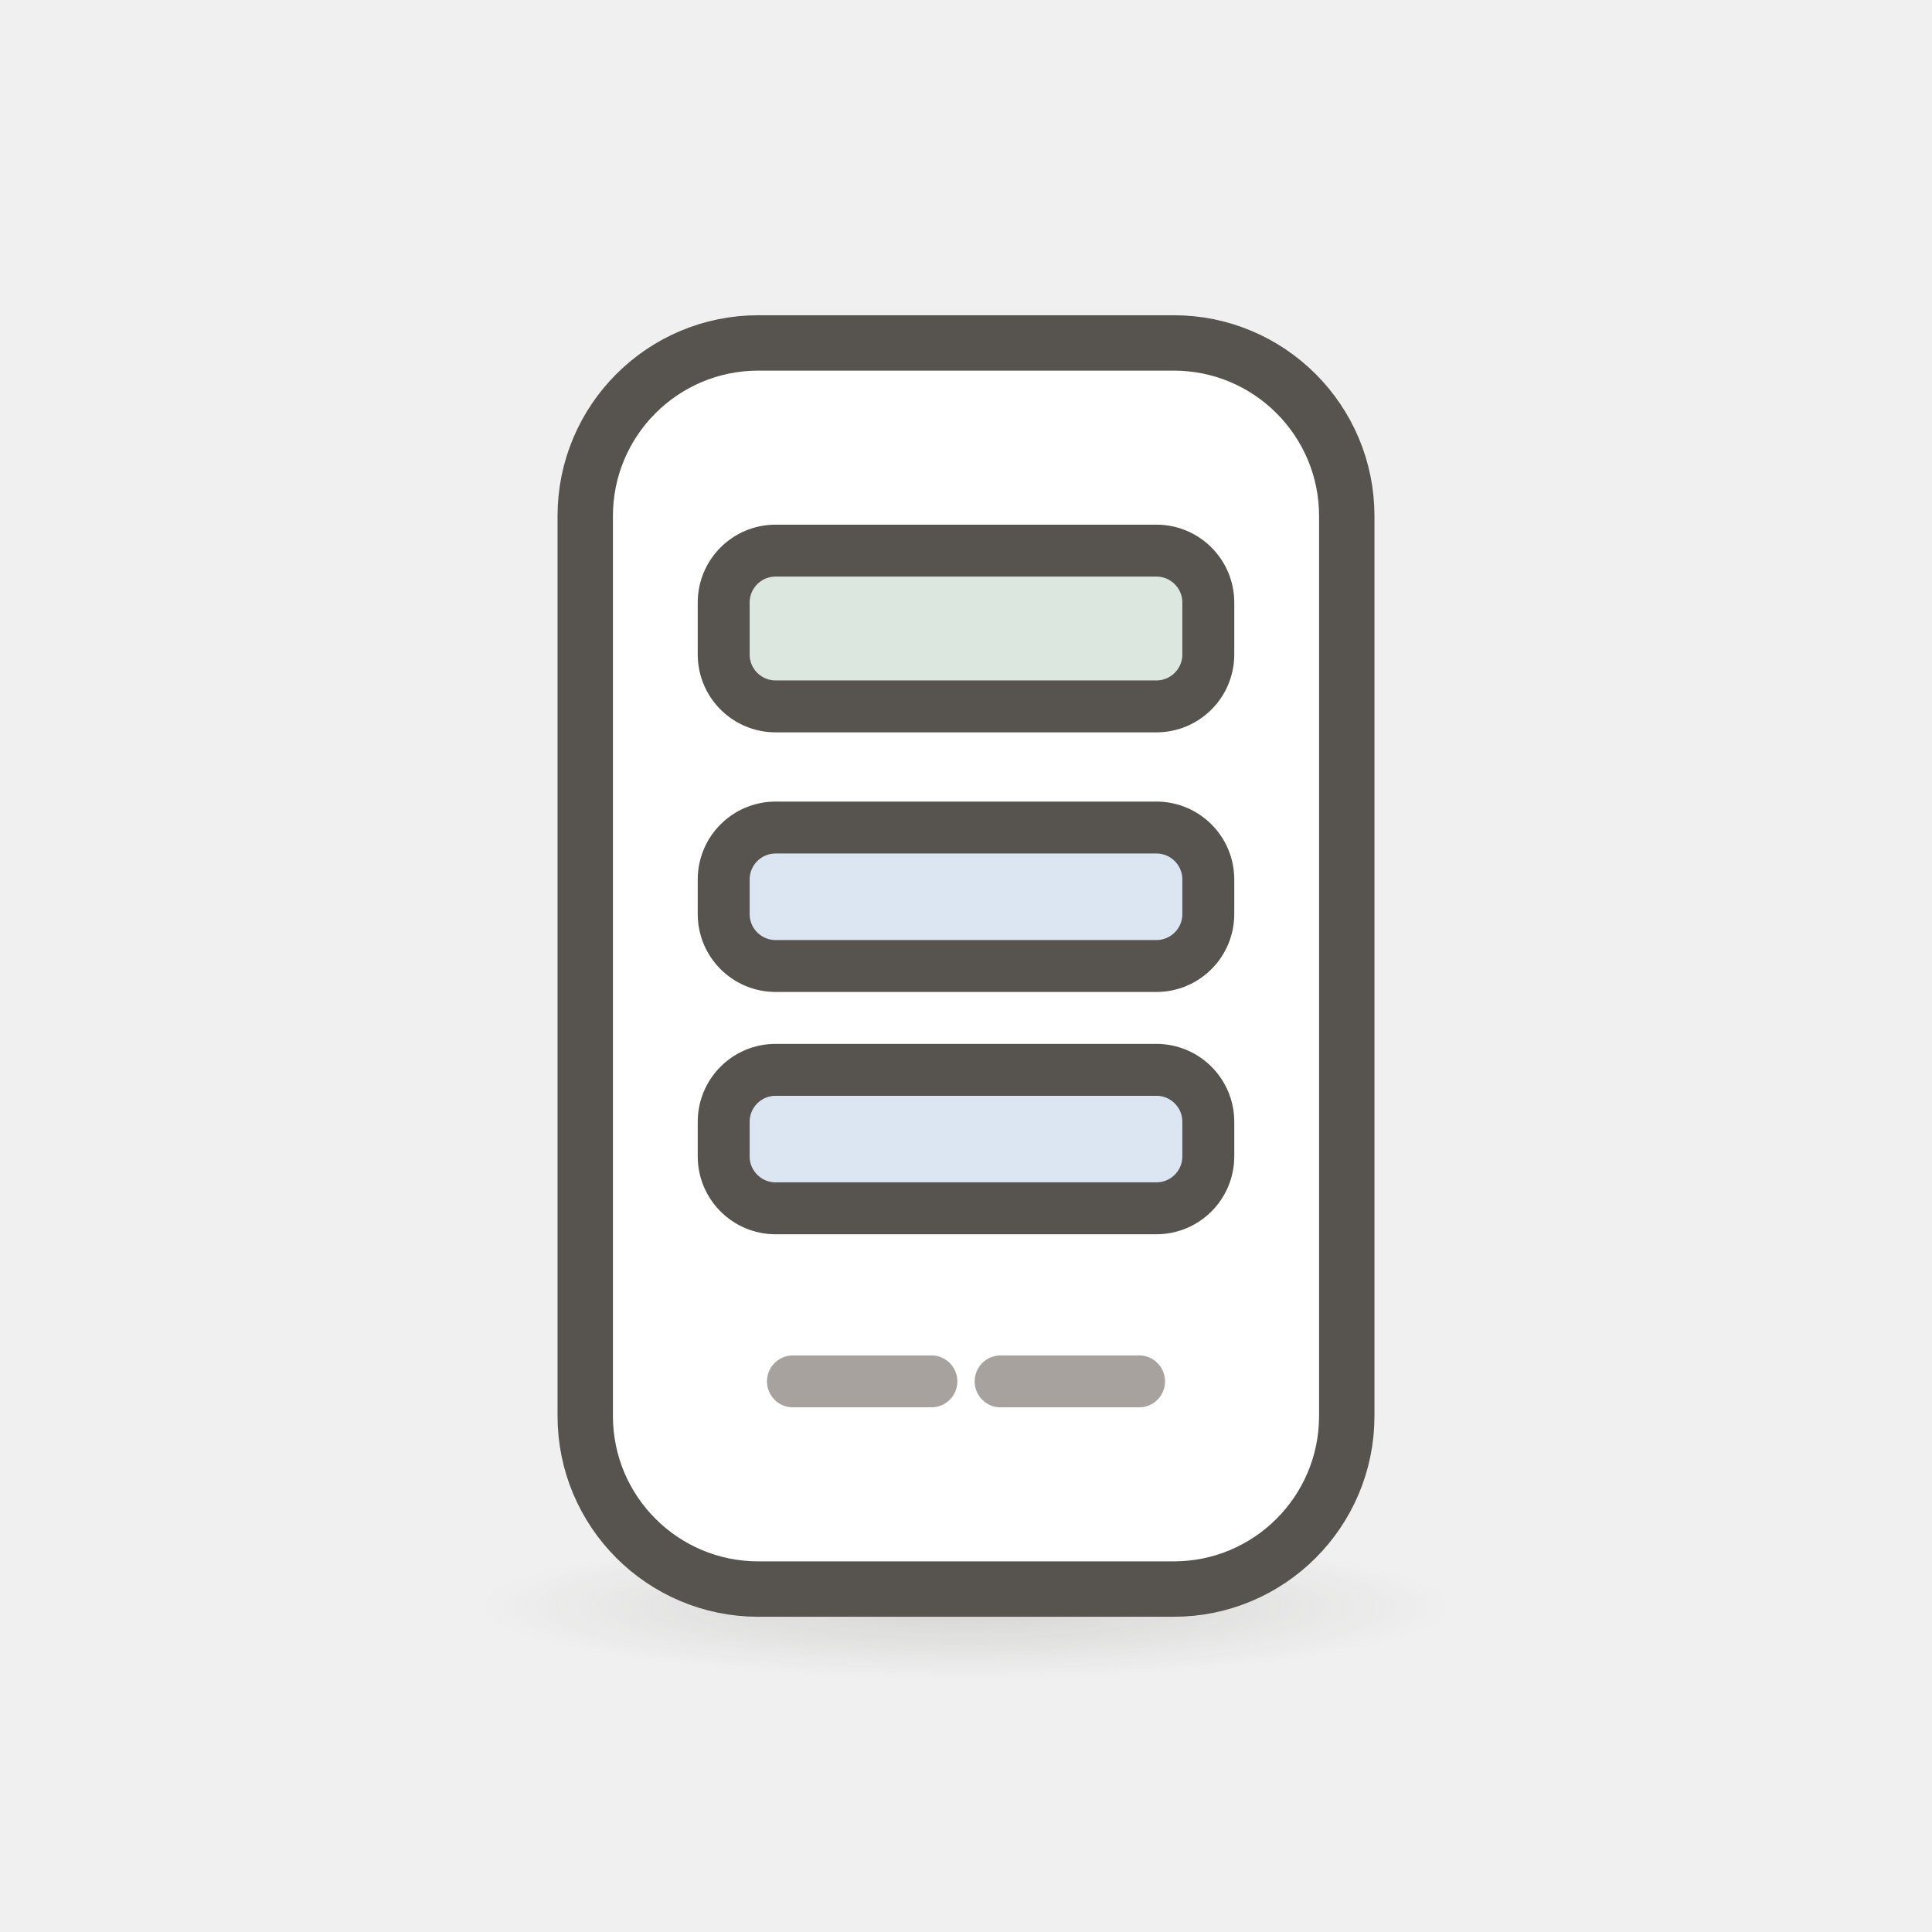
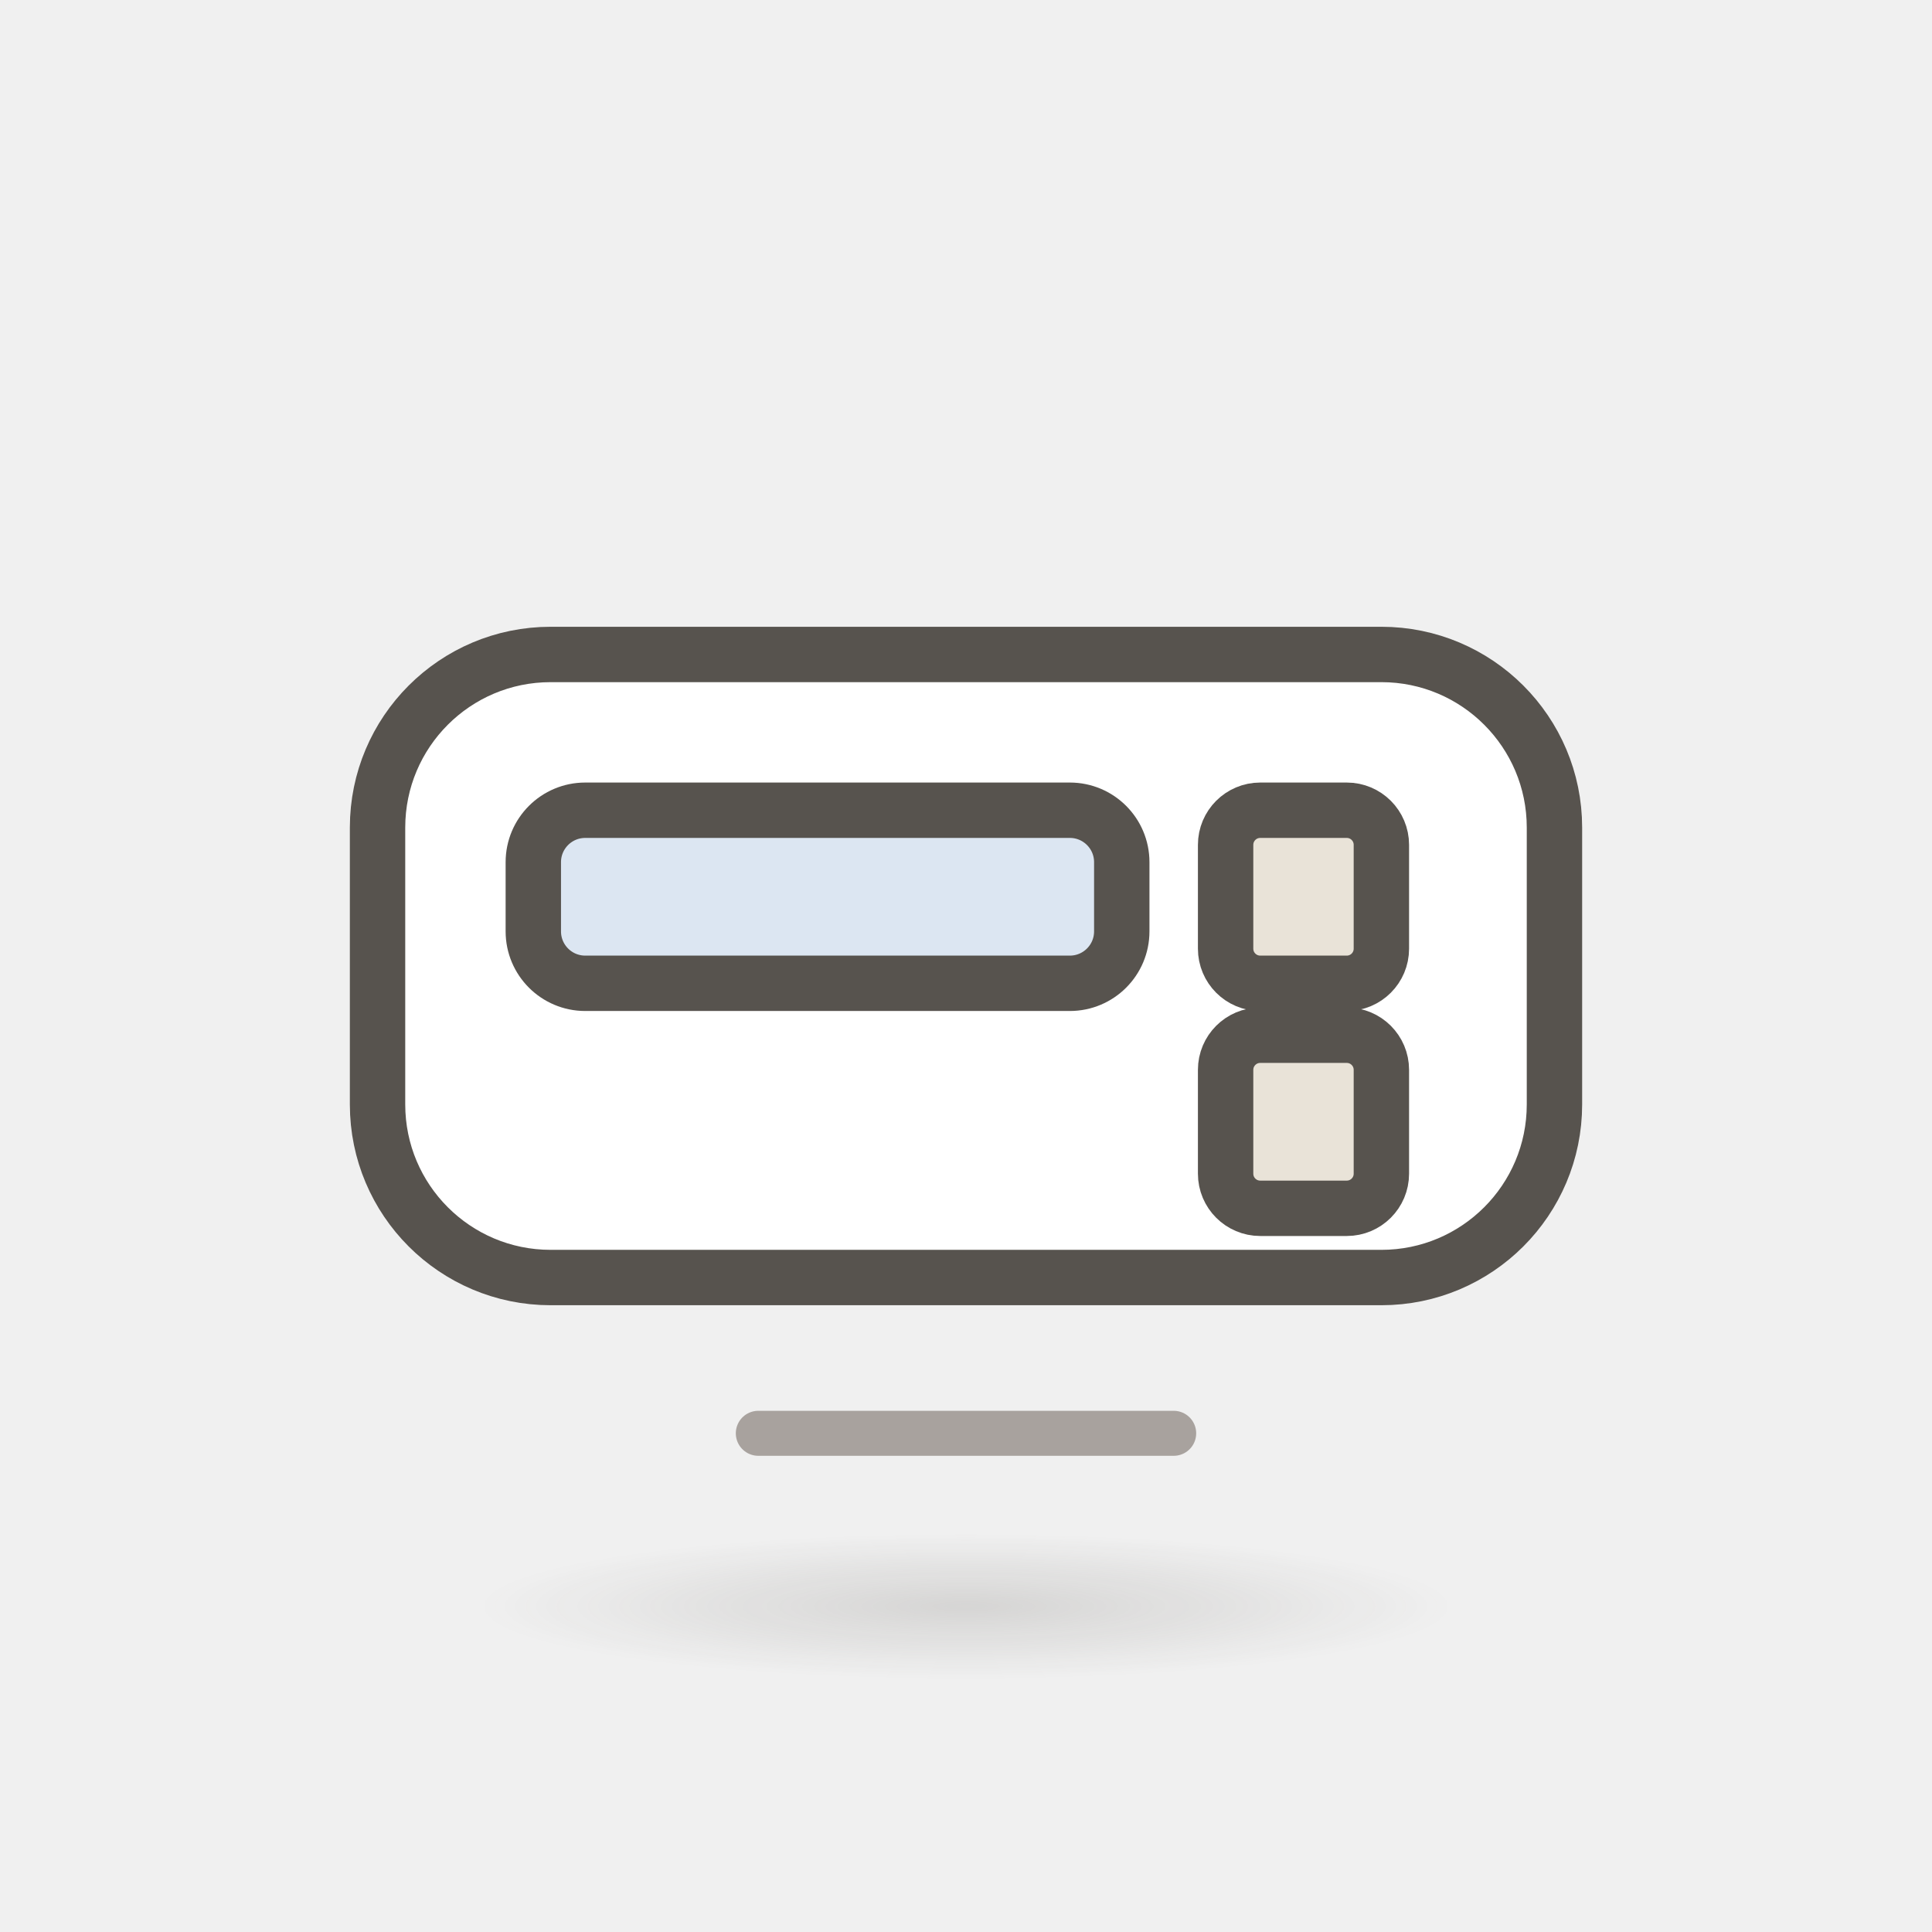
<svg xmlns="http://www.w3.org/2000/svg" viewBox="0 0 96 96" fill="none" stroke-linecap="round" stroke-linejoin="round">
  <g transform="translate(48 48) scale(0.86) translate(-48 -48)">
    <defs>
      <radialGradient id="sh">
        <stop offset="0" stop-color="#57534E" stop-opacity="0.17" />
        <stop offset="0.62" stop-color="#57534E" stop-opacity="0.07" />
        <stop offset="1" stop-color="#57534E" stop-opacity="0" />
      </radialGradient>
    </defs>
    <ellipse cx="48" cy="85" rx="28" ry="4.2" fill="url(#sh)" />
    <g stroke="#57534E" stroke-width="3.2">
-       <rect x="26" y="12" width="44" height="72" rx="10" fill="#FFFFFF" />
-       <rect x="34" y="24" width="28" height="9" rx="3" fill="#DCE8DF" stroke-width="3" />
-       <rect x="34" y="40" width="28" height="8" rx="3" fill="#DCE6F2" stroke-width="3" />
-       <rect x="34" y="54" width="28" height="8" rx="3" fill="#DCE6F2" stroke-width="3" />
-       <path d="M38 72h8M50 72h8" stroke="#A8A29E" stroke-width="3" />
+       <rect x="14" y="30" width="68" height="36" rx="10" fill="#FFFFFF" />
+       <rect x="23" y="39" width="34" height="10" rx="3" fill="#DCE6F2" />
+       <rect x="63" y="39" width="9" height="10" rx="2" fill="#E9E3D8" />
+       <rect x="63" y="52" width="9" height="10" rx="2" fill="#E9E3D8" />
+       <path d="M36 75h24" stroke="#A8A29E" stroke-width="2.6" />
    </g>
  </g>
</svg>
